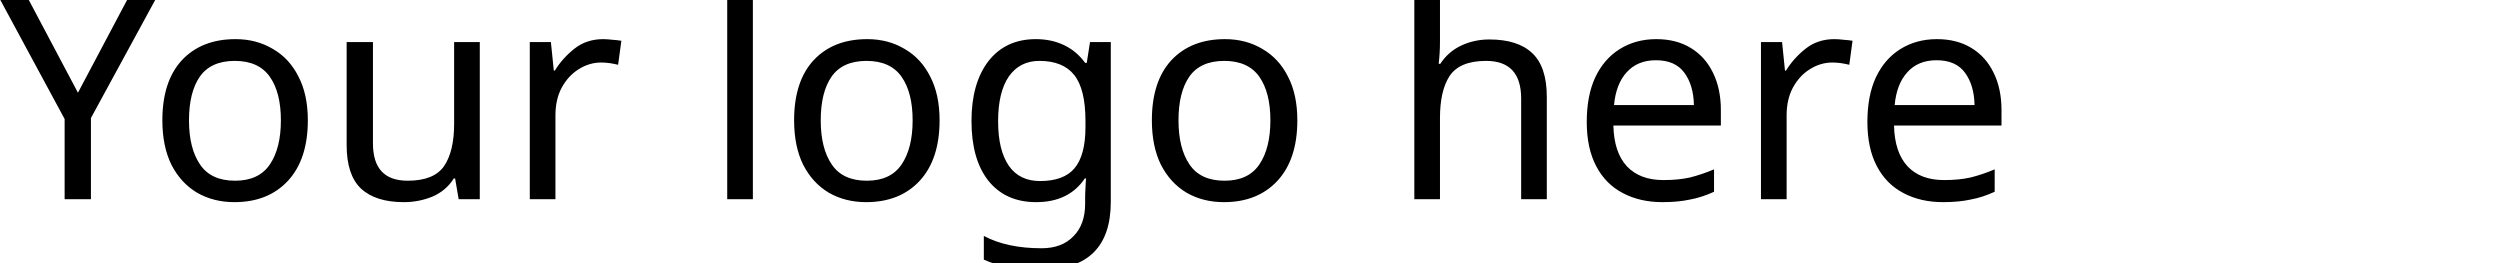
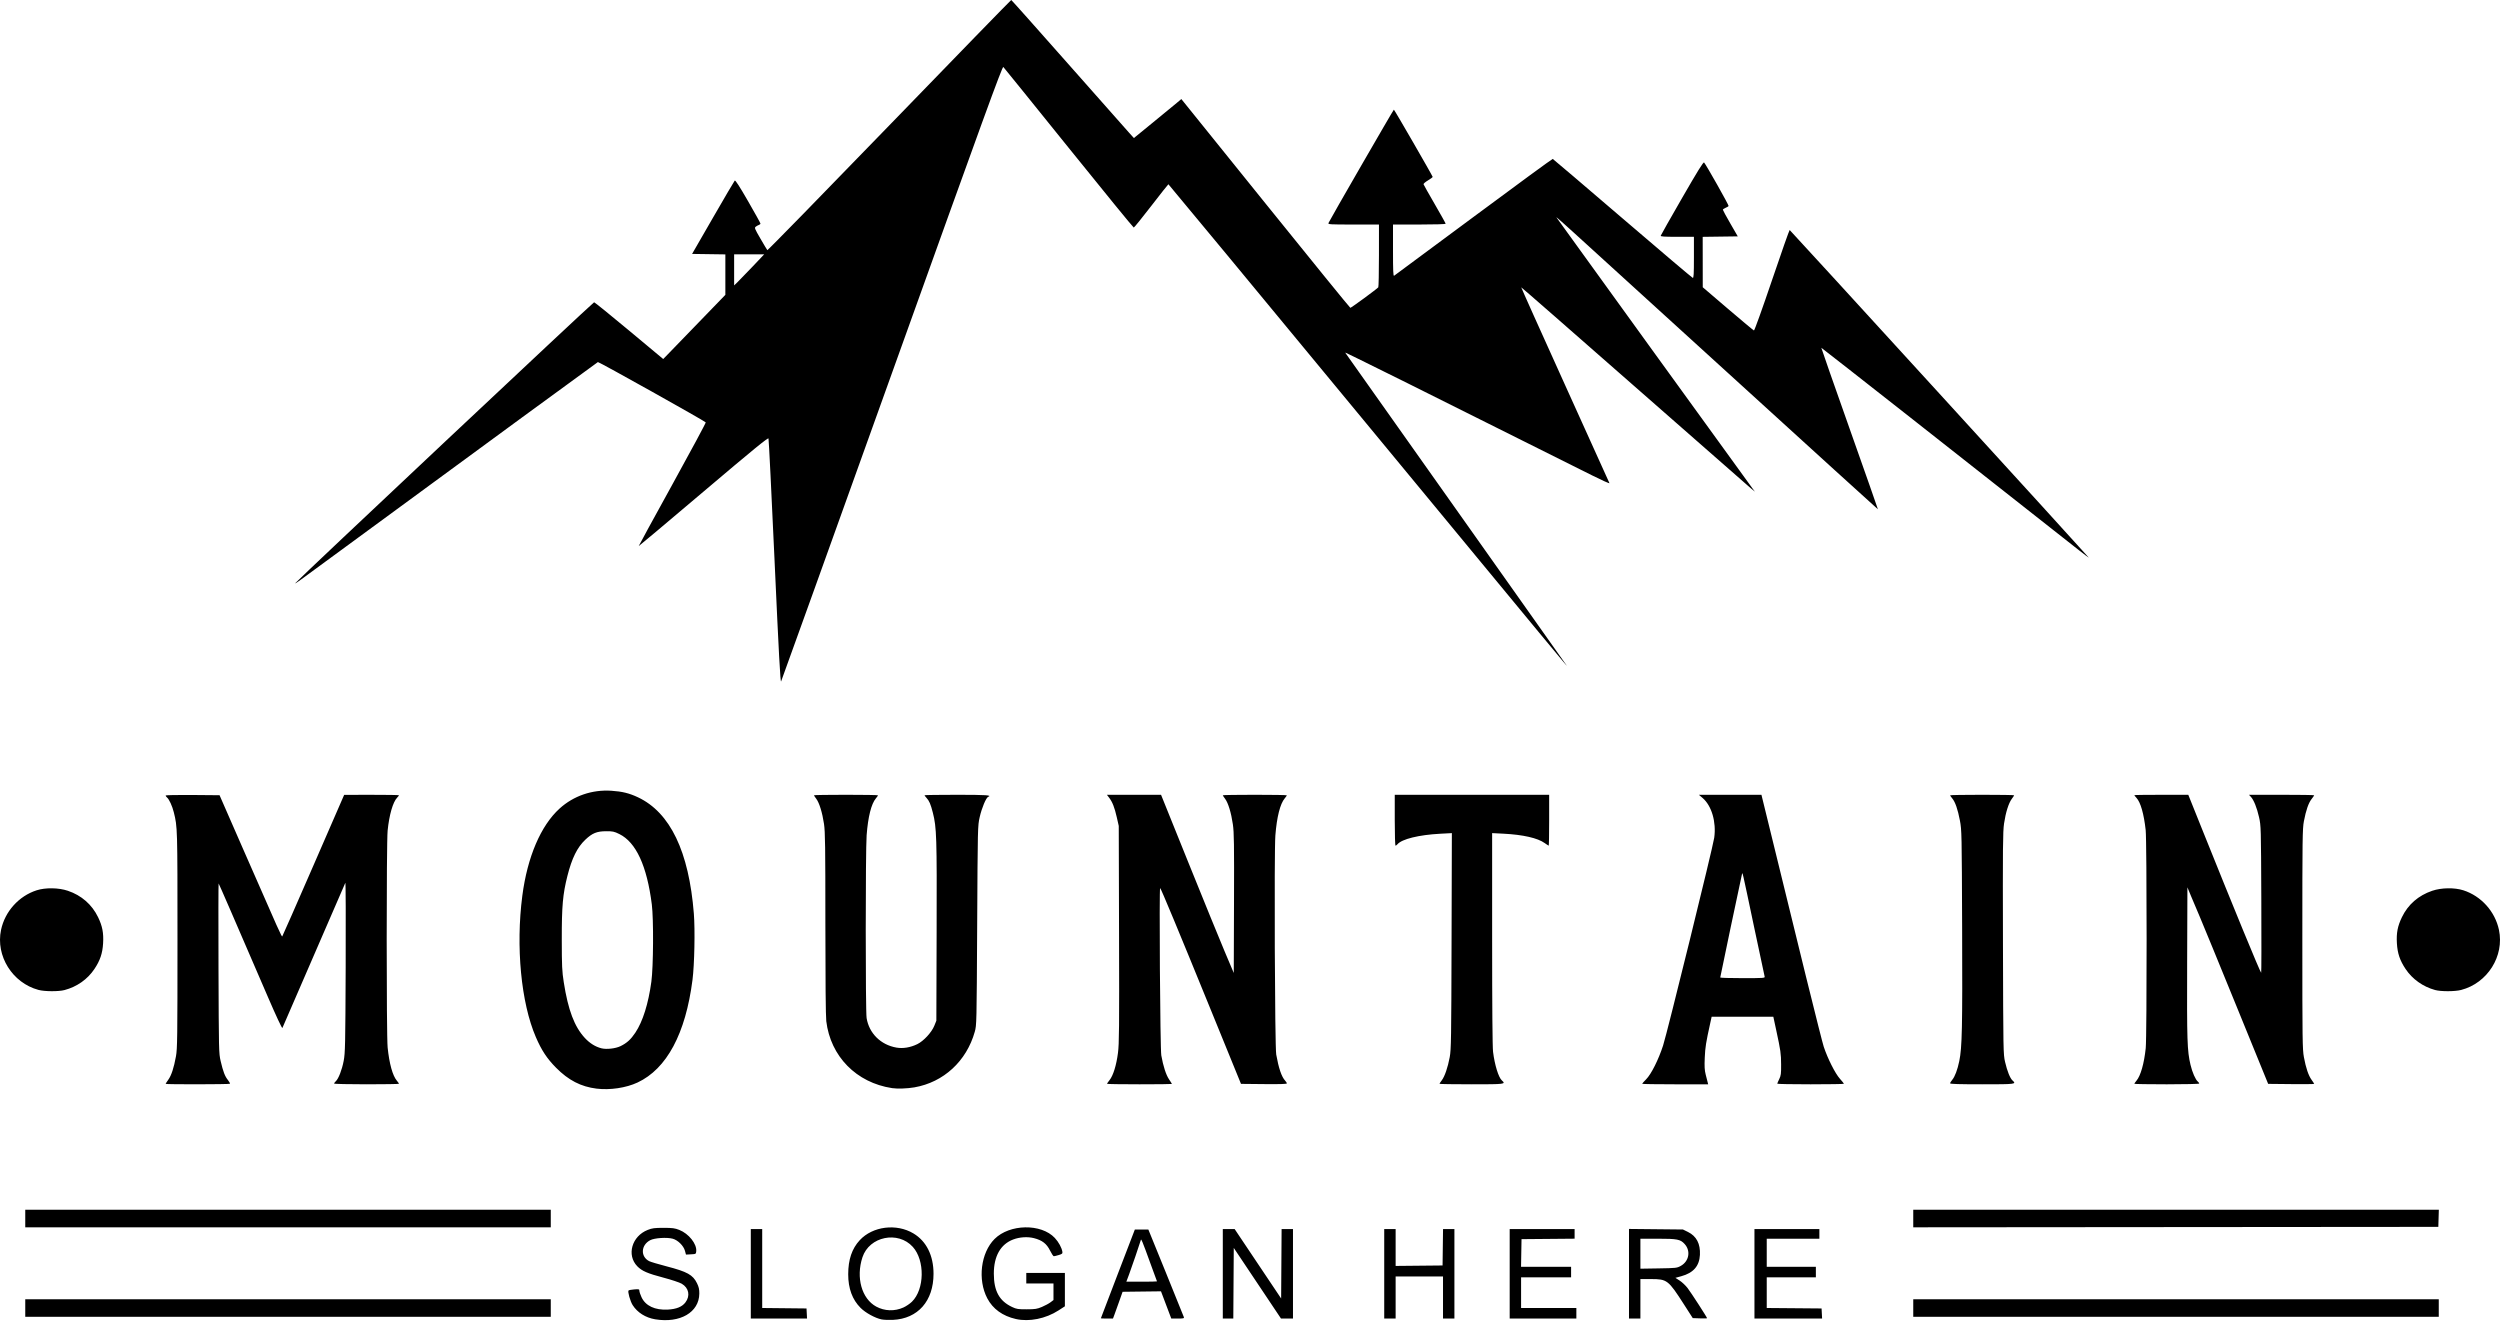
- <svg xmlns="http://www.w3.org/2000/svg" width="120.296mm" height="12.616mm" viewBox="0 0 120.296 12.616" version="1.1" id="svg1">
+ <svg xmlns="http://www.w3.org/2000/svg" version="1.1" id="svg1" width="911.868" height="481.525" viewBox="0 0 911.868 481.525">
  <defs id="defs1" />
-   <g id="layer1" transform="translate(-35.77311,-98.55823)">
-     <text xml:space="preserve" style="font-style:normal;font-variant:normal;font-weight:normal;font-stretch:normal;font-size:14.111px;font-family:'Rockwell Extra Bold';-inkscape-font-specification:'Rockwell Extra Bold, ';fill:#000000;stroke-width:0.265" x="35.525" y="108.142" id="text1">
-       <tspan id="tspan1" style="font-style:normal;font-variant:normal;font-weight:normal;font-stretch:normal;font-size:14.111px;font-family:'Rockwell Extra Bold';-inkscape-font-specification:'Rockwell Extra Bold, ';stroke-width:0.265" x="35.525" y="108.142">Your logo here</tspan>
-     </text>
+   <g id="g1" transform="translate(-316.2055,-517.2018)">
+     <path style="fill:#000000" d="m 555.192,998.414 c -3.505,-0.581 -6.477,-2.448 -8.217,-5.163 -0.89,-1.389 -1.901,-4.986 -1.504,-5.353 0.147,-0.136 1.096,-0.312 2.108,-0.39 1.696,-0.131 1.84,-0.09 1.843,0.524 0.002,0.366 0.351,1.414 0.776,2.327 1.465,3.147 4.91,4.768 9.591,4.513 3.142,-0.171 5.192,-1.003 6.413,-2.604 1.841,-2.414 1.276,-5.299 -1.34,-6.832 -0.789,-0.462 -3.785,-1.459 -6.665,-2.217 -5.794,-1.525 -7.871,-2.428 -9.538,-4.145 -3.976,-4.094 -1.992,-10.99 3.818,-13.271 1.617,-0.635 2.475,-0.747 5.741,-0.747 3.267,0 4.124,0.112 5.744,0.748 3.469,1.362 6.454,5.119 6.195,7.796 -0.097,1 -0.13,1.019 -1.922,1.113 l -1.823,0.096 -0.369,-1.37 c -0.499,-1.851 -2.583,-3.914 -4.47,-4.423 -2.117,-0.571 -6.605,-0.283 -8.171,0.525 -3.43,1.77 -3.659,5.984 -0.417,7.661 0.523,0.27 3.378,1.123 6.346,1.894 7.559,1.965 9.602,3.098 11.099,6.158 0.677,1.383 0.863,2.218 0.848,3.803 -0.064,6.814 -7.019,10.86 -16.086,9.357 z m 82.546,0.036 c -2.373,-0.495 -5.833,-2.397 -7.629,-4.192 -3.028,-3.028 -4.524,-7.089 -4.522,-12.28 0.002,-5.334 1.361,-9.346 4.207,-12.418 4.718,-5.093 13.407,-6.181 19.606,-2.454 4.722,2.839 7.307,8.043 7.307,14.712 0,9.921 -5.688,16.377 -14.808,16.805 -1.496,0.07 -3.368,-0.01 -4.16,-0.173 z m 8,-4.348 c 0.968,-0.438 2.361,-1.385 3.095,-2.103 4.609,-4.509 4.778,-15.064 0.319,-20 -5.396,-5.972 -15.878,-3.808 -18.372,3.794 -2.426,7.393 -0.277,15.1 5.012,17.979 3.066,1.669 6.72,1.79 9.946,0.329 z m 41.002,4.204 c -4.845,-1.102 -8.39,-3.666 -10.425,-7.539 -3.577,-6.806 -2.374,-16.621 2.652,-21.647 5.497,-5.497 17.006,-5.697 21.977,-0.384 1.405,1.502 2.55,3.606 2.769,5.09 0.089,0.602 -0.123,0.784 -1.334,1.149 -0.792,0.238 -1.6,0.435 -1.796,0.438 -0.196,0 -0.816,-0.93 -1.379,-2.073 -1.228,-2.495 -2.859,-3.758 -5.836,-4.521 -2.354,-0.603 -5.238,-0.419 -7.618,0.485 -4.594,1.746 -7.054,6.098 -7.047,12.467 0.008,6.344 2.004,9.971 6.702,12.174 1.581,0.742 2.159,0.831 5.295,0.822 3.093,-0.01 3.768,-0.116 5.564,-0.875 1.124,-0.475 2.528,-1.234 3.12,-1.685 l 1.076,-0.821 v -3.024 -3.024 h -4.96 -4.96 v -1.92 -1.92 h 7.04 7.04 v 6.087 6.086 l -2.315,1.498 c -4.671,3.022 -10.717,4.241 -15.563,3.138 z m -96.682,-16.488 v -16.32 h 2.08 2.08 v 14.395 14.395 l 8.08,0.086 8.08,0.085 0.096,1.84 0.096,1.84 H 600.315 590.059 Z m 127.682,16.24 c 9.9e-4,-0.044 2.792,-7.352 6.201,-16.24 l 6.2,-16.16 h 2.459 2.459 l 6.382,15.68 c 3.51,8.624 6.463,15.932 6.561,16.24 0.159,0.499 -0.08,0.56 -2.199,0.56 h -2.378 l -1.876,-4.966 -1.876,-4.966 -7.003,0.086 -7.003,0.086 -1.244,3.52 c -0.684,1.936 -1.472,4.132 -1.752,4.88 l -0.508,1.36 h -2.214 c -1.217,0 -2.213,-0.036 -2.212,-0.08 z m 20.478,-13.477 c 0,-0.064 -0.595,-1.684 -1.323,-3.6 -0.727,-1.916 -2.011,-5.427 -2.852,-7.803 -0.841,-2.376 -1.592,-4.104 -1.669,-3.84 -0.422,1.46 -3.5,10.465 -4.348,12.72 l -0.993,2.64 h 5.592 c 3.076,0 5.592,-0.053 5.592,-0.117 z m 24,-2.763 v -16.32 h 2.16 2.16 l 8.48,12.661 8.48,12.661 0.084,-12.663 0.084,-12.663 h 2.076 2.076 v 16.32 16.32 h -2.188 -2.188 l -8.612,-12.88 -8.612,-12.88 -0.084,12.88 -0.084,12.88 h -1.916 -1.916 z m 58.88,0 v -16.32 h 2.08 2.08 v 6.725 6.725 l 8.56,-0.085 8.56,-0.085 0.086,-6.64 0.086,-6.64 h 2.074 2.074 v 16.32 16.32 h -2.08 -2.08 v -7.68 -7.68 h -8.64 -8.64 v 7.68 7.68 h -2.08 -2.08 z m 45.76,0 v -16.32 h 11.84 11.84 v 1.755 1.755 l -9.68,0.085 -9.68,0.085 -0.088,5.04 -0.088,5.04 h 9.128 9.128 v 1.92 1.92 h -9.12 -9.12 v 5.6 5.6 h 10.08 10.08 v 1.92 1.92 h -12.16 -12.16 z m 43.52,-0.021 v -16.341 l 9.84,0.101 9.84,0.101 1.841,0.904 c 3.098,1.522 4.553,4.315 4.349,8.354 -0.206,4.073 -2.393,6.579 -6.796,7.785 l -2.147,0.588 1.574,1.02 c 0.866,0.561 2.155,1.778 2.866,2.705 1.255,1.636 7.113,10.695 7.113,10.999 0,0.083 -1.175,0.11 -2.611,0.059 l -2.611,-0.093 -3.229,-5.029 c -5.709,-8.889 -6.129,-9.211 -12.017,-9.211 h -3.853 v 7.2 7.2 h -2.08 -2.08 z m 18.88,-2.859 c 3.031,-1.684 3.706,-5.45 1.428,-7.971 -1.565,-1.732 -2.665,-1.949 -9.865,-1.949 h -6.283 v 5.468 5.468 l 6.64,-0.108 c 6.384,-0.104 6.695,-0.139 8.08,-0.908 z m 26.88,2.88 v -16.32 h 11.84 11.84 v 1.76 1.76 h -9.6 -9.6 v 5.12 5.12 h 8.96 8.96 v 1.92 1.92 h -8.96 -8.96 v 5.595 5.596 l 10,0.085 10,0.085 0.096,1.84 0.096,1.84 H 968.475 956.139 Z m -630.72,12.48 v -3.2 h 95.84 95.84 v 3.2 3.2 h -95.84 -95.84 z m 688.64,0 v -3.2 h 95.84 95.84 v 3.2 3.2 h -95.84 -95.84 z m -688.64,-32.64 v -3.2 h 95.84 95.84 v 3.2 3.2 h -95.84 -95.84 z m 688.64,5e-4 v -3.2 h 95.852 95.852 l -0.092,3.12 -0.092,3.12 -95.76,0.081 -95.76,0.081 z M 533.822,914.279 c -5.701,-0.697 -10.287,-3.062 -14.803,-7.632 -3.323,-3.363 -5.286,-6.339 -7.372,-11.179 -5.384,-12.489 -7.345,-32.98 -4.93,-51.521 1.845,-14.168 6.733,-25.608 13.602,-31.837 5.097,-4.622 11.856,-6.946 18.86,-6.486 3.979,0.262 6.561,0.896 9.73,2.393 11.759,5.554 18.571,19.742 20.378,42.441 0.474,5.957 0.214,18.614 -0.497,24.16 -2.512,19.606 -9.385,32.44 -20.045,37.428 -4.172,1.952 -10.039,2.83 -14.923,2.233 z m 8.717,-15.5 c 2.316,-1.127 3.767,-2.445 5.407,-4.912 2.725,-4.099 4.741,-10.52 5.844,-18.61 0.74,-5.43 0.841,-22.808 0.164,-28.16 -1.781,-14.071 -5.75,-22.678 -11.838,-25.674 -1.907,-0.938 -2.405,-1.044 -4.851,-1.032 -3.375,0.017 -5.026,0.69 -7.553,3.08 -2.959,2.798 -4.907,6.734 -6.546,13.226 -1.688,6.684 -2.068,10.982 -2.052,23.2 0.013,9.781 0.096,11.558 0.725,15.584 1.584,10.133 3.88,16.204 7.679,20.308 1.792,1.936 3.866,3.229 6.06,3.779 1.863,0.467 5.143,0.095 6.961,-0.789 z m 99.04,15.31 c -13.02,-1.977 -22.442,-11.568 -23.993,-24.423 -0.203,-1.684 -0.327,-15.196 -0.327,-35.639 0,-28.239 -0.071,-33.408 -0.501,-36.303 -0.614,-4.132 -1.72,-7.722 -2.828,-9.174 -0.457,-0.599 -0.831,-1.171 -0.831,-1.271 0,-0.1 5.256,-0.181 11.68,-0.181 6.424,0 11.68,0.087 11.68,0.194 0,0.107 -0.349,0.608 -0.775,1.115 -1.683,2 -2.861,6.69 -3.376,13.437 -0.428,5.614 -0.438,64.084 -0.011,66.694 0.91,5.565 5.146,9.76 10.876,10.769 2.394,0.422 5.099,-0.026 7.628,-1.262 2.294,-1.121 5.216,-4.279 6.187,-6.685 l 0.751,-1.861 0.099,-32.48 c 0.106,-34.55 -0.002,-37.962 -1.37,-43.353 -0.809,-3.191 -1.332,-4.401 -2.383,-5.513 -0.367,-0.389 -0.667,-0.785 -0.667,-0.88 0,-0.095 5.328,-0.173 11.84,-0.173 10.657,0 12.94,0.149 11.386,0.746 -0.772,0.296 -2.346,4.057 -3.102,7.414 -0.718,3.187 -0.722,3.347 -0.914,39.52 -0.19,35.808 -0.202,36.354 -0.876,38.75 -3.015,10.731 -11.372,18.425 -22.03,20.284 -2.57,0.448 -6.205,0.572 -8.145,0.278 z m -264.96,-1.554 c 0,-0.089 0.434,-0.761 0.963,-1.493 1.135,-1.567 2.047,-4.35 2.807,-8.571 0.5,-2.778 0.55,-6.612 0.55,-42.573 0,-41.054 0.002,-40.971 -1.332,-46.4 -0.562,-2.289 -1.698,-4.768 -2.483,-5.419 -0.278,-0.231 -0.505,-0.548 -0.505,-0.705 0,-0.163 4.222,-0.249 9.834,-0.201 l 9.834,0.085 8.542,19.52 c 13.615,31.113 14.108,32.212 14.343,31.939 0.123,-0.143 5.25,-11.81 11.395,-25.928 l 11.172,-25.668 10,-0.012 c 5.5,-0.006 10,0.066 10,0.162 0,0.095 -0.306,0.491 -0.68,0.88 -1.544,1.605 -2.887,6.26 -3.467,12.021 -0.458,4.546 -0.453,74.655 0.005,79.121 0.605,5.899 1.818,10.256 3.366,12.096 0.426,0.507 0.775,1.008 0.775,1.115 0,0.107 -5.328,0.194 -11.84,0.194 -6.512,0 -11.84,-0.122 -11.84,-0.27 0,-0.149 0.272,-0.516 0.604,-0.817 1.01,-0.914 2.278,-4.177 2.903,-7.471 0.544,-2.87 0.603,-5.636 0.726,-34.26 0.073,-17.126 0.016,-30.927 -0.128,-30.67 -0.144,0.257 -5.317,12.181 -11.494,26.498 -6.178,14.317 -11.336,26.216 -11.462,26.444 -0.136,0.245 -2.297,-4.383 -5.306,-11.36 -12.056,-27.962 -17.805,-41.204 -17.952,-41.351 -0.086,-0.086 -0.108,13.805 -0.047,30.87 0.107,30.237 0.127,31.1 0.785,33.907 0.913,3.896 1.544,5.544 2.649,6.922 0.513,0.639 0.843,1.251 0.734,1.36 -0.236,0.236 -23.451,0.271 -23.451,0.035 z m 343.36,-0.016 c 0,-0.098 0.423,-0.71 0.941,-1.36 1.323,-1.661 2.473,-5.377 3.06,-9.893 0.438,-3.369 0.489,-8.894 0.395,-43.335 l -0.107,-39.473 -0.726,-3.2 c -0.805,-3.547 -1.578,-5.514 -2.789,-7.102 l -0.807,-1.058 h 9.874 9.874 l 9.97,24.72 c 5.484,13.596 11.451,28.219 13.262,32.496 l 3.291,7.776 0.088,-25.376 c 0.075,-21.751 0.015,-25.873 -0.417,-28.858 -0.61,-4.209 -1.716,-7.833 -2.839,-9.306 -0.457,-0.599 -0.831,-1.171 -0.831,-1.271 0,-0.1 5.256,-0.181 11.68,-0.181 6.424,0 11.68,0.087 11.68,0.194 0,0.107 -0.349,0.608 -0.775,1.115 -1.672,1.987 -2.887,6.802 -3.413,13.525 -0.466,5.956 -0.189,77.065 0.311,79.887 0.886,5 1.962,8.158 3.251,9.541 0.344,0.37 0.626,0.824 0.626,1.011 0,0.232 -2.639,0.312 -8.363,0.253 l -8.363,-0.085 -11.287,-27.68 c -11.564,-28.359 -17.804,-43.363 -18.198,-43.758 -0.396,-0.396 0.006,58.73 0.415,61.038 0.692,3.909 1.718,7.097 2.8,8.705 0.592,0.879 1.076,1.656 1.076,1.727 0,0.07 -5.328,0.128 -11.84,0.128 -6.512,0 -11.84,-0.08 -11.84,-0.179 z m 121.28,-0.003 c 0,-0.1 0.372,-0.669 0.827,-1.266 1.081,-1.418 2.212,-4.718 2.907,-8.486 0.507,-2.751 0.568,-6.605 0.665,-42.355 l 0.107,-39.329 -4.21,0.222 c -7.824,0.413 -14.058,1.948 -15.637,3.851 -0.23,0.277 -0.544,0.503 -0.699,0.503 -0.155,0 -0.281,-4.17 -0.281,-9.28 v -9.28 h 28.16 28.16 v 9.28 c 0,5.104 -0.073,9.28 -0.163,9.28 -0.089,0 -0.748,-0.424 -1.462,-0.941 -2.548,-1.845 -7.915,-3.067 -15.064,-3.429 l -4.111,-0.208 v 38.538 c 0,24.987 0.118,39.491 0.336,41.249 0.591,4.768 1.992,9.313 3.211,10.416 1.53,1.384 1.284,1.416 -11.067,1.416 -6.424,0 -11.68,-0.082 -11.68,-0.181 z m 73.92,-0.004 c 0,-0.102 0.646,-0.831 1.435,-1.62 1.857,-1.857 4.514,-7.148 6.194,-12.333 1.52,-4.691 18.168,-72.321 18.655,-75.782 0.808,-5.748 -0.932,-11.685 -4.26,-14.533 l -1.34,-1.146 h 11.412 11.412 l 0.175,0.72 c 13.487,55.332 21.772,88.836 22.546,91.169 1.443,4.348 4.188,9.786 5.903,11.694 0.807,0.898 1.467,1.719 1.467,1.825 0,0.106 -5.472,0.193 -12.16,0.193 -6.688,0 -12.16,-0.099 -12.16,-0.219 0,-0.12 0.322,-0.876 0.715,-1.68 0.626,-1.278 0.712,-1.943 0.689,-5.301 -0.028,-4.083 -0.147,-4.922 -1.789,-12.56 l -1.049,-4.88 h -11.251 -11.251 l -0.511,2.32 c -1.57,7.131 -1.83,8.767 -1.999,12.56 -0.146,3.299 -0.074,4.591 0.348,6.24 0.293,1.144 0.614,2.404 0.712,2.8 l 0.179,0.72 h -12.037 c -6.621,0 -12.037,-0.083 -12.037,-0.185 z m 44.68,-39.094 c -0.089,-0.308 -1.829,-8.48 -3.867,-18.16 -4.556,-21.647 -4.184,-20.056 -4.443,-19.04 -0.317,1.246 -7.891,37.264 -7.891,37.527 0,0.128 3.682,0.233 8.182,0.233 7.641,0 8.171,-0.037 8.019,-0.56 z m 67.64,38.926 c 0,-0.195 0.349,-0.768 0.775,-1.275 0.979,-1.163 1.913,-3.645 2.572,-6.838 1.028,-4.976 1.181,-12.111 1.044,-48.493 -0.131,-34.646 -0.154,-35.783 -0.808,-39.229 -0.782,-4.115 -1.712,-6.799 -2.808,-8.102 -0.426,-0.507 -0.775,-1.008 -0.775,-1.115 0,-0.107 5.256,-0.194 11.68,-0.194 6.424,0 11.68,0.082 11.68,0.181 0,0.1 -0.372,0.669 -0.827,1.265 -1.167,1.529 -2.266,5.008 -2.853,9.03 -0.441,3.019 -0.49,8.409 -0.399,43.764 0.102,39.555 0.117,40.375 0.772,43.209 0.768,3.322 1.817,5.942 2.697,6.738 1.526,1.381 1.278,1.413 -11.07,1.413 -8.317,0 -11.68,-0.102 -11.68,-0.354 z m 67.2,0.16 c 0,-0.107 0.349,-0.608 0.775,-1.115 1.525,-1.812 2.788,-6.248 3.38,-11.875 0.444,-4.218 0.427,-75.515 -0.019,-79.548 -0.653,-5.905 -1.856,-10.12 -3.345,-11.727 -0.435,-0.469 -0.791,-0.918 -0.791,-0.997 0,-0.079 4.428,-0.141 9.84,-0.139 l 9.84,0.005 5.102,12.715 c 11.391,28.388 20.988,51.712 21.483,52.207 0.091,0.091 0.114,-11.925 0.051,-26.703 -0.113,-26.483 -0.125,-26.915 -0.834,-30.069 -0.777,-3.458 -1.919,-6.292 -2.997,-7.439 l -0.677,-0.721 h 11.896 c 6.543,0 11.896,0.08 11.896,0.179 0,0.098 -0.422,0.71 -0.938,1.36 -1.128,1.422 -2.059,4.104 -2.819,8.121 -0.519,2.746 -0.564,6.132 -0.564,42.981 0,36.938 0.043,40.233 0.567,43.04 0.75,4.02 1.661,6.707 2.811,8.295 0.518,0.715 0.941,1.375 0.941,1.468 0,0.092 -3.778,0.13 -8.395,0.083 l -8.395,-0.085 -11.544,-28.32 c -6.349,-15.576 -12.348,-30.192 -13.331,-32.48 -0.983,-2.288 -2.415,-5.672 -3.181,-7.52 l -1.394,-3.36 -0.096,27.52 c -0.1,28.551 0.016,32.072 1.222,37.198 0.645,2.74 1.817,5.418 2.689,6.142 0.278,0.231 0.505,0.545 0.505,0.7 0,0.156 -5.261,0.281 -11.84,0.281 -6.512,0 -11.84,-0.087 -11.84,-0.194 z m -764.457,-34.235 c -9.522,-2.56 -15.659,-12.397 -13.658,-21.891 1.415,-6.713 6.49,-12.355 12.995,-14.445 3.206,-1.03 7.998,-0.958 11.36,0.172 4.971,1.67 8.803,5.015 11.037,9.634 1.576,3.259 2.058,5.76 1.835,9.528 -0.218,3.69 -1.092,6.271 -3.178,9.389 -2.512,3.756 -6.35,6.458 -10.888,7.666 -2.166,0.577 -7.268,0.548 -9.503,-0.053 z m 874.151,0.037 c -4.43,-1.22 -8.279,-3.96 -10.748,-7.651 -2.086,-3.119 -2.959,-5.7 -3.178,-9.389 -0.223,-3.768 0.259,-6.269 1.835,-9.528 2.238,-4.627 6.005,-7.909 11.049,-9.626 3.342,-1.138 8.13,-1.213 11.348,-0.179 6.505,2.09 11.58,7.732 12.995,14.445 2.016,9.564 -4.179,19.402 -13.793,21.906 -2.289,0.596 -7.38,0.608 -9.508,0.022 z M 598.743,722.056 c -1.111,-24.419 -2.116,-44.632 -2.232,-44.919 -0.164,-0.404 -5.495,3.954 -23.732,19.403 -12.936,10.959 -23.558,19.891 -23.605,19.85 -0.047,-0.041 5.465,-10.135 12.249,-22.43 6.783,-12.295 12.273,-22.505 12.198,-22.689 -0.17,-0.42 -38.965,-22.125 -39.333,-22.007 -0.214,0.069 -37.889,27.667 -108.389,79.398 -1.32,0.969 -2.214,1.53 -1.986,1.248 1.209,-1.497 108.643,-102.487 108.994,-102.457 0.229,0.02 5.993,4.687 12.81,10.37 l 12.394,10.334 1.527,-1.57 c 0.84,-0.864 5.94,-6.131 11.334,-11.706 l 9.807,-10.136 v -7.377 -7.377 l -6.067,-0.087 -6.067,-0.087 7.614,-13.211 c 4.188,-7.266 7.763,-13.36 7.945,-13.542 0.228,-0.228 1.738,2.111 4.853,7.514 2.487,4.315 4.522,7.987 4.522,8.161 0,0.173 -0.252,0.401 -0.56,0.506 -0.308,0.105 -0.821,0.389 -1.141,0.632 -0.546,0.416 -0.443,0.68 1.709,4.391 1.259,2.172 2.387,4.052 2.505,4.177 0.118,0.125 20.137,-20.359 44.487,-45.52 24.35,-25.161 44.364,-45.737 44.476,-45.724 0.112,0.013 9.42,10.459 20.684,23.214 11.264,12.754 21.284,24.078 22.266,25.164 l 1.786,1.974 7.014,-5.729 c 3.858,-3.151 7.751,-6.351 8.652,-7.111 l 1.638,-1.382 30.682,38.067 c 16.875,20.937 30.807,38.074 30.96,38.083 0.317,0.018 9.837,-6.972 10.197,-7.487 0.129,-0.185 0.237,-5.413 0.24,-11.617 l 0.005,-11.28 h -9.314 c -8.65,0 -9.299,-0.039 -9.105,-0.546 0.34,-0.886 23.684,-41.347 23.859,-41.354 0.184,-0.007 14.117,24.142 14.15,24.524 0.012,0.138 -0.755,0.713 -1.704,1.278 -0.949,0.564 -1.683,1.196 -1.632,1.404 0.052,0.208 1.888,3.467 4.08,7.243 2.192,3.776 3.986,6.997 3.986,7.159 0,0.171 -3.993,0.293 -9.6,0.293 h -9.6 v 9.459 c 0,7.481 0.084,9.409 0.4,9.221 0.22,-0.131 13.268,-9.794 28.996,-21.474 15.728,-11.679 28.718,-21.193 28.868,-21.141 0.15,0.052 11.607,9.815 25.462,21.695 13.854,11.88 25.38,21.647 25.612,21.703 0.341,0.084 0.422,-1.353 0.422,-7.44 v -7.543 h -6.103 c -4.824,0 -6.082,-0.086 -6,-0.413 0.057,-0.227 3.559,-6.411 7.783,-13.742 5.717,-9.922 7.769,-13.231 8.03,-12.947 0.754,0.822 9.097,15.631 8.945,15.877 -0.089,0.144 -0.597,0.442 -1.129,0.662 -0.532,0.22 -0.967,0.535 -0.967,0.699 0,0.164 1.223,2.415 2.718,5.001 l 2.718,4.702 -6.398,0.087 -6.398,0.087 0.011,9.193 0.011,9.193 9.167,7.84 c 5.042,4.312 9.321,7.88 9.509,7.928 0.191,0.049 3.094,-8.037 6.577,-18.322 3.429,-10.125 6.332,-18.373 6.45,-18.328 0.276,0.105 109.075,119.268 109.075,119.466 0,0.081 -1.6,-1.115 -3.556,-2.658 -36.84,-29.068 -93.906,-73.913 -93.977,-73.849 -0.051,0.046 4.587,13.307 10.308,29.468 5.721,16.162 10.371,29.408 10.333,29.437 -0.038,0.029 -24.476,-22.184 -54.308,-49.363 -67.665,-61.646 -63.303,-57.699 -62.646,-56.679 0.471,0.731 68.873,95.286 71.255,98.5 l 0.83,1.12 -1.6,-1.338 c -0.88,-0.736 -20.032,-17.526 -42.56,-37.31 -22.528,-19.785 -41.009,-35.933 -41.068,-35.886 -0.06,0.047 7.119,16.045 15.952,35.55 8.833,19.506 16.136,35.651 16.228,35.879 0.092,0.228 -2.694,-1.018 -6.192,-2.769 -59.636,-29.845 -90.375,-45.129 -90.203,-44.851 0.116,0.188 18.29,25.863 40.386,57.054 22.096,31.192 40.265,56.863 40.376,57.047 0.429,0.715 -3.188,-3.655 -73.079,-88.304 -39.6,-47.962 -72.072,-87.201 -72.16,-87.2 -0.088,0.002 -2.896,3.553 -6.24,7.892 -3.344,4.338 -6.221,7.895 -6.393,7.903 -0.172,0.008 -10.85,-13.07 -23.729,-29.063 -12.879,-15.993 -23.61,-29.268 -23.847,-29.502 -0.36,-0.355 -7.003,17.899 -40.565,111.478 -22.074,61.546 -40.293,112.225 -40.488,112.619 -0.269,0.546 -0.837,-9.891 -2.374,-43.68 z m -7.98,-107.678 4.169,-4.4 h -5.477 -5.477 v 5.665 5.665 l 1.308,-1.265 c 0.719,-0.696 3.184,-3.245 5.477,-5.665 z" id="path7" />
  </g>
</svg>
